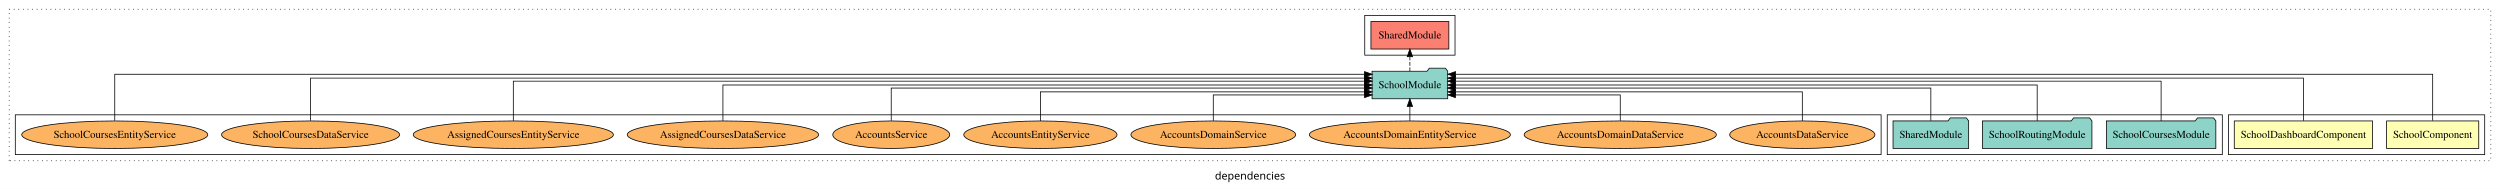
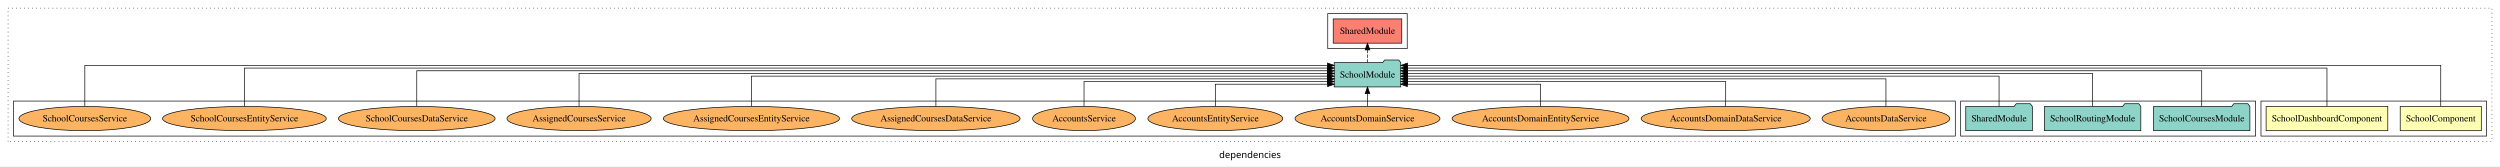
- <svg xmlns="http://www.w3.org/2000/svg" width="3268pt" height="247pt" viewBox="0.00 0.00 3268.00 246.80">
+ <svg xmlns="http://www.w3.org/2000/svg" width="3713pt" height="247pt" viewBox="0.00 0.00 3713.00 246.80">
  <g id="graph0" class="graph" transform="scale(1 1) rotate(0) translate(4 242.8)">
-     <polygon fill="white" stroke="transparent" points="-4,4 -4,-242.8 3264,-242.8 3264,4 -4,4" />
-     <text text-anchor="middle" x="1630" y="-8.2" font-family="sans-serif" font-size="14.00">dependencies</text>
+     <polygon fill="white" stroke="transparent" points="-4,4 -4,-242.8 3709,-242.8 3709,4 -4,4" />
+     <text text-anchor="middle" x="1852.5" y="-8.2" font-family="sans-serif" font-size="14.00">dependencies</text>
    <g id="clust1" class="cluster">
-       <polygon fill="none" stroke="black" stroke-dasharray="1,5" points="8,-32.8 8,-230.8 3252,-230.8 3252,-32.8 8,-32.8" />
+       <polygon fill="none" stroke="black" stroke-dasharray="1,5" points="8,-32.8 8,-230.8 3697,-230.8 3697,-32.8 8,-32.8" />
    </g>
    <g id="clust2" class="cluster">
-       <polygon fill="none" stroke="black" points="2909,-40.8 2909,-92.8 3244,-92.8 3244,-40.8 2909,-40.8" />
+       <polygon fill="none" stroke="black" points="3354,-40.8 3354,-92.8 3689,-92.8 3689,-40.8 3354,-40.8" />
    </g>
    <g id="clust6" class="cluster">
-       <polygon fill="none" stroke="black" points="1780,-170.8 1780,-222.8 1898,-222.8 1898,-170.8 1780,-170.8" />
+       <polygon fill="none" stroke="black" points="1968,-170.8 1968,-222.8 2086,-222.8 2086,-170.8 1968,-170.8" />
    </g>
    <g id="clust5" class="cluster">
-       <polygon fill="none" stroke="black" points="2463,-40.8 2463,-92.8 2901,-92.8 2901,-40.8 2463,-40.8" />
+       <polygon fill="none" stroke="black" points="2908,-40.8 2908,-92.8 3346,-92.8 3346,-40.8 2908,-40.8" />
    </g>
    <g id="clust8" class="cluster">
-       <polygon fill="none" stroke="black" points="16,-40.8 16,-92.8 2455,-92.8 2455,-40.8 16,-40.8" />
+       <polygon fill="none" stroke="black" points="16,-40.8 16,-92.8 2900,-92.8 2900,-40.8 16,-40.8" />
    </g>
    <g id="node1" class="node">
-       <polygon fill="#ffffb3" stroke="black" points="3236.22,-84.8 3115.78,-84.8 3115.78,-48.8 3236.22,-48.8 3236.22,-84.8" />
-       <text text-anchor="middle" x="3176" y="-62.6" font-family="Times,serif" font-size="14.00">SchoolComponent</text>
+       <polygon fill="#ffffb3" stroke="black" points="3681.22,-84.8 3560.78,-84.8 3560.78,-48.8 3681.22,-48.8 3681.22,-84.8" />
+       <text text-anchor="middle" x="3621" y="-62.6" font-family="Times,serif" font-size="14.00">SchoolComponent</text>
    </g>
    <g id="node3" class="node">
-       <polygon fill="#8dd3c7" stroke="black" points="1888.44,-149.8 1885.44,-153.8 1864.44,-153.8 1861.44,-149.8 1789.56,-149.8 1789.56,-113.8 1888.44,-113.8 1888.44,-149.8" />
-       <text text-anchor="middle" x="1839" y="-127.6" font-family="Times,serif" font-size="14.00">SchoolModule</text>
+       <polygon fill="#8dd3c7" stroke="black" points="2076.44,-149.8 2073.44,-153.8 2052.44,-153.8 2049.44,-149.8 1977.56,-149.8 1977.56,-113.8 2076.44,-113.8 2076.44,-149.8" />
+       <text text-anchor="middle" x="2027" y="-127.6" font-family="Times,serif" font-size="14.00">SchoolModule</text>
    </g>
    <g id="edge1" class="edge">
-       <path fill="none" stroke="black" d="M3176,-85.12C3176,-108.46 3176,-145.8 3176,-145.8 3176,-145.8 1898.57,-145.8 1898.57,-145.8" />
-       <polygon fill="black" stroke="black" points="1898.57,-142.3 1888.57,-145.8 1898.57,-149.3 1898.57,-142.3" />
+       <path fill="none" stroke="black" d="M3621,-85.12C3621,-108.46 3621,-145.8 3621,-145.8 3621,-145.8 2086.45,-145.8 2086.45,-145.8" />
+       <polygon fill="black" stroke="black" points="2086.45,-142.3 2076.45,-145.8 2086.45,-149.3 2086.45,-142.3" />
    </g>
    <g id="node2" class="node">
-       <polygon fill="#ffffb3" stroke="black" points="3097.36,-84.8 2916.64,-84.8 2916.64,-48.8 3097.36,-48.8 3097.36,-84.8" />
-       <text text-anchor="middle" x="3007" y="-62.6" font-family="Times,serif" font-size="14.00">SchoolDashboardComponent</text>
+       <polygon fill="#ffffb3" stroke="black" points="3542.36,-84.8 3361.64,-84.8 3361.64,-48.8 3542.36,-48.8 3542.36,-84.8" />
+       <text text-anchor="middle" x="3452" y="-62.6" font-family="Times,serif" font-size="14.00">SchoolDashboardComponent</text>
    </g>
    <g id="edge2" class="edge">
-       <path fill="none" stroke="black" d="M3007,-85.09C3007,-107.01 3007,-140.8 3007,-140.8 3007,-140.8 1898.44,-140.8 1898.44,-140.8" />
-       <polygon fill="black" stroke="black" points="1898.44,-137.3 1888.44,-140.8 1898.44,-144.3 1898.44,-137.3" />
+       <path fill="none" stroke="black" d="M3452,-84.96C3452,-107.15 3452,-141.8 3452,-141.8 3452,-141.8 2086.47,-141.8 2086.47,-141.8" />
+       <polygon fill="black" stroke="black" points="2086.47,-138.3 2076.47,-141.8 2086.47,-145.3 2086.47,-138.3" />
    </g>
    <g id="node7" class="node">
-       <polygon fill="#fb8072" stroke="black" points="1889.92,-214.8 1788.08,-214.8 1788.08,-178.8 1889.92,-178.8 1889.92,-214.8" />
-       <text text-anchor="middle" x="1839" y="-192.6" font-family="Times,serif" font-size="14.00">SharedModule </text>
+       <polygon fill="#fb8072" stroke="black" points="2077.92,-214.8 1976.08,-214.8 1976.08,-178.8 2077.92,-178.8 2077.92,-214.8" />
+       <text text-anchor="middle" x="2027" y="-192.6" font-family="Times,serif" font-size="14.00">SharedModule </text>
    </g>
    <g id="edge6" class="edge">
-       <path fill="none" stroke="black" stroke-dasharray="5,2" d="M1839,-149.91C1839,-149.91 1839,-168.79 1839,-168.79" />
-       <polygon fill="black" stroke="black" points="1835.5,-168.79 1839,-178.79 1842.5,-168.79 1835.5,-168.79" />
+       <path fill="none" stroke="black" stroke-dasharray="5,2" d="M2027,-149.91C2027,-149.91 2027,-168.79 2027,-168.79" />
+       <polygon fill="black" stroke="black" points="2023.5,-168.79 2027,-178.79 2030.5,-168.79 2023.5,-168.79" />
    </g>
    <g id="node4" class="node">
-       <polygon fill="#8dd3c7" stroke="black" points="2892.54,-84.8 2889.54,-88.8 2868.54,-88.8 2865.54,-84.8 2749.46,-84.8 2749.46,-48.8 2892.54,-48.8 2892.54,-84.8" />
-       <text text-anchor="middle" x="2821" y="-62.6" font-family="Times,serif" font-size="14.00">SchoolCoursesModule</text>
+       <polygon fill="#8dd3c7" stroke="black" points="3337.54,-84.8 3334.54,-88.8 3313.54,-88.8 3310.54,-84.8 3194.46,-84.8 3194.46,-48.8 3337.54,-48.8 3337.54,-84.8" />
+       <text text-anchor="middle" x="3266" y="-62.6" font-family="Times,serif" font-size="14.00">SchoolCoursesModule</text>
    </g>
    <g id="edge3" class="edge">
-       <path fill="none" stroke="black" d="M2821,-84.83C2821,-105.57 2821,-136.8 2821,-136.8 2821,-136.8 1898.37,-136.8 1898.37,-136.8" />
-       <polygon fill="black" stroke="black" points="1898.37,-133.3 1888.37,-136.8 1898.37,-140.3 1898.37,-133.3" />
+       <path fill="none" stroke="black" d="M3266,-85.08C3266,-106.12 3266,-137.8 3266,-137.8 3266,-137.8 2086.33,-137.8 2086.33,-137.8" />
+       <polygon fill="black" stroke="black" points="2086.33,-134.3 2076.33,-137.8 2086.33,-141.3 2086.33,-134.3" />
    </g>
    <g id="node5" class="node">
-       <polygon fill="#8dd3c7" stroke="black" points="2730.56,-84.8 2727.56,-88.8 2706.56,-88.8 2703.56,-84.8 2587.44,-84.8 2587.44,-48.8 2730.56,-48.8 2730.56,-84.8" />
-       <text text-anchor="middle" x="2659" y="-62.6" font-family="Times,serif" font-size="14.00">SchoolRoutingModule</text>
+       <polygon fill="#8dd3c7" stroke="black" points="3175.56,-84.8 3172.56,-88.8 3151.56,-88.8 3148.56,-84.8 3032.44,-84.8 3032.44,-48.8 3175.56,-48.8 3175.56,-84.8" />
+       <text text-anchor="middle" x="3104" y="-62.6" font-family="Times,serif" font-size="14.00">SchoolRoutingModule</text>
    </g>
    <g id="edge4" class="edge">
-       <path fill="none" stroke="black" d="M2659,-84.91C2659,-104.14 2659,-131.8 2659,-131.8 2659,-131.8 1898.45,-131.8 1898.45,-131.8" />
-       <polygon fill="black" stroke="black" points="1898.45,-128.3 1888.45,-131.8 1898.45,-135.3 1898.45,-128.3" />
+       <path fill="none" stroke="black" d="M3104,-85.11C3104,-104.95 3104,-133.8 3104,-133.8 3104,-133.8 2086.43,-133.8 2086.43,-133.8" />
+       <polygon fill="black" stroke="black" points="2086.43,-130.3 2076.43,-133.8 2086.43,-137.3 2086.43,-130.3" />
    </g>
    <g id="node6" class="node">
-       <polygon fill="#8dd3c7" stroke="black" points="2569.42,-84.8 2566.42,-88.8 2545.42,-88.8 2542.42,-84.8 2470.58,-84.8 2470.58,-48.8 2569.42,-48.8 2569.42,-84.8" />
-       <text text-anchor="middle" x="2520" y="-62.6" font-family="Times,serif" font-size="14.00">SharedModule</text>
+       <polygon fill="#8dd3c7" stroke="black" points="3014.42,-84.8 3011.42,-88.8 2990.42,-88.8 2987.42,-84.8 2915.58,-84.8 2915.58,-48.8 3014.42,-48.8 3014.42,-84.8" />
+       <text text-anchor="middle" x="2965" y="-62.6" font-family="Times,serif" font-size="14.00">SharedModule</text>
    </g>
    <g id="edge5" class="edge">
-       <path fill="none" stroke="black" d="M2520,-85.1C2520,-103.07 2520,-127.8 2520,-127.8 2520,-127.8 1898.25,-127.8 1898.25,-127.8" />
-       <polygon fill="black" stroke="black" points="1898.25,-124.3 1888.25,-127.8 1898.25,-131.3 1898.25,-124.3" />
+       <path fill="none" stroke="black" d="M2965,-85.02C2965,-103.63 2965,-129.8 2965,-129.8 2965,-129.8 2086.44,-129.8 2086.44,-129.8" />
+       <polygon fill="black" stroke="black" points="2086.44,-126.3 2076.44,-129.8 2086.44,-133.3 2086.44,-126.3" />
    </g>
    <g id="node8" class="node">
-       <ellipse fill="#fdb462" stroke="black" cx="2352" cy="-66.8" rx="94.88" ry="18" />
-       <text text-anchor="middle" x="2352" y="-62.6" font-family="Times,serif" font-size="14.00">AccountsDataService</text>
+       <ellipse fill="#fdb462" stroke="black" cx="2797" cy="-66.8" rx="94.88" ry="18" />
+       <text text-anchor="middle" x="2797" y="-62.6" font-family="Times,serif" font-size="14.00">AccountsDataService</text>
    </g>
    <g id="edge7" class="edge">
-       <path fill="none" stroke="black" d="M2352,-84.83C2352,-101.2 2352,-122.8 2352,-122.8 2352,-122.8 1898.65,-122.8 1898.65,-122.8" />
-       <polygon fill="black" stroke="black" points="1898.65,-119.3 1888.65,-122.8 1898.65,-126.3 1898.65,-119.3" />
+       <path fill="none" stroke="black" d="M2797,-84.82C2797,-102.17 2797,-125.8 2797,-125.8 2797,-125.8 2086.34,-125.8 2086.34,-125.8" />
+       <polygon fill="black" stroke="black" points="2086.34,-122.3 2076.34,-125.8 2086.34,-129.3 2086.34,-122.3" />
    </g>
    <g id="node9" class="node">
-       <ellipse fill="#fdb462" stroke="black" cx="2114" cy="-66.8" rx="125.6" ry="18" />
-       <text text-anchor="middle" x="2114" y="-62.6" font-family="Times,serif" font-size="14.00">AccountsDomainDataService</text>
+       <ellipse fill="#fdb462" stroke="black" cx="2559" cy="-66.8" rx="125.6" ry="18" />
+       <text text-anchor="middle" x="2559" y="-62.6" font-family="Times,serif" font-size="14.00">AccountsDomainDataService</text>
    </g>
    <g id="edge8" class="edge">
-       <path fill="none" stroke="black" d="M2114,-84.99C2114,-99.98 2114,-118.8 2114,-118.8 2114,-118.8 1898.48,-118.8 1898.48,-118.8" />
-       <polygon fill="black" stroke="black" points="1898.48,-115.3 1888.48,-118.8 1898.48,-122.3 1898.48,-115.3" />
+       <path fill="none" stroke="black" d="M2559,-84.81C2559,-100.85 2559,-121.8 2559,-121.8 2559,-121.8 2086.57,-121.8 2086.57,-121.8" />
+       <polygon fill="black" stroke="black" points="2086.57,-118.3 2076.57,-121.8 2086.57,-125.3 2086.57,-118.3" />
    </g>
    <g id="node10" class="node">
-       <ellipse fill="#fdb462" stroke="black" cx="1839" cy="-66.8" rx="131.36" ry="18" />
-       <text text-anchor="middle" x="1839" y="-62.6" font-family="Times,serif" font-size="14.00">AccountsDomainEntityService</text>
+       <ellipse fill="#fdb462" stroke="black" cx="2284" cy="-66.8" rx="131.36" ry="18" />
+       <text text-anchor="middle" x="2284" y="-62.6" font-family="Times,serif" font-size="14.00">AccountsDomainEntityService</text>
    </g>
    <g id="edge9" class="edge">
-       <path fill="none" stroke="black" d="M1839,-84.91C1839,-84.91 1839,-103.79 1839,-103.79" />
-       <polygon fill="black" stroke="black" points="1835.5,-103.79 1839,-113.79 1842.5,-103.79 1835.5,-103.79" />
+       <path fill="none" stroke="black" d="M2284,-84.92C2284,-99.58 2284,-117.8 2284,-117.8 2284,-117.8 2086.25,-117.8 2086.25,-117.8" />
+       <polygon fill="black" stroke="black" points="2086.25,-114.3 2076.25,-117.8 2086.25,-121.3 2086.25,-114.3" />
    </g>
    <g id="node11" class="node">
-       <ellipse fill="#fdb462" stroke="black" cx="1582" cy="-66.8" rx="107.64" ry="18" />
-       <text text-anchor="middle" x="1582" y="-62.6" font-family="Times,serif" font-size="14.00">AccountsDomainService</text>
+       <ellipse fill="#fdb462" stroke="black" cx="2027" cy="-66.8" rx="107.64" ry="18" />
+       <text text-anchor="middle" x="2027" y="-62.6" font-family="Times,serif" font-size="14.00">AccountsDomainService</text>
    </g>
    <g id="edge10" class="edge">
-       <path fill="none" stroke="black" d="M1582,-84.99C1582,-99.98 1582,-118.8 1582,-118.8 1582,-118.8 1779.75,-118.8 1779.75,-118.8" />
-       <polygon fill="black" stroke="black" points="1779.75,-122.3 1789.75,-118.8 1779.75,-115.3 1779.75,-122.3" />
+       <path fill="none" stroke="black" d="M2027,-84.91C2027,-84.91 2027,-103.79 2027,-103.79" />
+       <polygon fill="black" stroke="black" points="2023.5,-103.79 2027,-113.79 2030.5,-103.79 2023.5,-103.79" />
    </g>
    <g id="node12" class="node">
-       <ellipse fill="#fdb462" stroke="black" cx="1356" cy="-66.8" rx="100.14" ry="18" />
-       <text text-anchor="middle" x="1356" y="-62.6" font-family="Times,serif" font-size="14.00">AccountsEntityService</text>
+       <ellipse fill="#fdb462" stroke="black" cx="1801" cy="-66.8" rx="100.14" ry="18" />
+       <text text-anchor="middle" x="1801" y="-62.6" font-family="Times,serif" font-size="14.00">AccountsEntityService</text>
    </g>
    <g id="edge11" class="edge">
-       <path fill="none" stroke="black" d="M1356,-84.83C1356,-101.2 1356,-122.8 1356,-122.8 1356,-122.8 1779.58,-122.8 1779.58,-122.8" />
-       <polygon fill="black" stroke="black" points="1779.58,-126.3 1789.58,-122.8 1779.58,-119.3 1779.58,-126.3" />
+       <path fill="none" stroke="black" d="M1801,-84.92C1801,-99.58 1801,-117.8 1801,-117.8 1801,-117.8 1967.68,-117.8 1967.68,-117.8" />
+       <polygon fill="black" stroke="black" points="1967.68,-121.3 1977.68,-117.8 1967.68,-114.3 1967.68,-121.3" />
    </g>
    <g id="node13" class="node">
-       <ellipse fill="#fdb462" stroke="black" cx="1161" cy="-66.8" rx="76.42" ry="18" />
-       <text text-anchor="middle" x="1161" y="-62.6" font-family="Times,serif" font-size="14.00">AccountsService</text>
+       <ellipse fill="#fdb462" stroke="black" cx="1606" cy="-66.8" rx="76.42" ry="18" />
+       <text text-anchor="middle" x="1606" y="-62.6" font-family="Times,serif" font-size="14.00">AccountsService</text>
    </g>
    <g id="edge12" class="edge">
-       <path fill="none" stroke="black" d="M1161,-85.1C1161,-103.07 1161,-127.8 1161,-127.8 1161,-127.8 1779.69,-127.8 1779.69,-127.8" />
-       <polygon fill="black" stroke="black" points="1779.69,-131.3 1789.69,-127.8 1779.69,-124.3 1779.69,-131.3" />
+       <path fill="none" stroke="black" d="M1606,-84.81C1606,-100.85 1606,-121.8 1606,-121.8 1606,-121.8 1967.47,-121.8 1967.47,-121.8" />
+       <polygon fill="black" stroke="black" points="1967.47,-125.3 1977.47,-121.8 1967.47,-118.3 1967.47,-125.3" />
    </g>
    <g id="node14" class="node">
-       <ellipse fill="#fdb462" stroke="black" cx="941" cy="-66.8" rx="125.04" ry="18" />
-       <text text-anchor="middle" x="941" y="-62.6" font-family="Times,serif" font-size="14.00">AssignedCoursesDataService</text>
+       <ellipse fill="#fdb462" stroke="black" cx="1386" cy="-66.8" rx="125.04" ry="18" />
+       <text text-anchor="middle" x="1386" y="-62.6" font-family="Times,serif" font-size="14.00">AssignedCoursesDataService</text>
    </g>
    <g id="edge13" class="edge">
-       <path fill="none" stroke="black" d="M941,-84.91C941,-104.14 941,-131.8 941,-131.8 941,-131.8 1779.76,-131.8 1779.76,-131.8" />
-       <polygon fill="black" stroke="black" points="1779.76,-135.3 1789.76,-131.8 1779.76,-128.3 1779.76,-135.3" />
+       <path fill="none" stroke="black" d="M1386,-84.82C1386,-102.17 1386,-125.8 1386,-125.8 1386,-125.8 1967.77,-125.8 1967.77,-125.8" />
+       <polygon fill="black" stroke="black" points="1967.77,-129.3 1977.77,-125.8 1967.77,-122.3 1967.77,-129.3" />
    </g>
    <g id="node15" class="node">
-       <ellipse fill="#fdb462" stroke="black" cx="667" cy="-66.8" rx="130.8" ry="18" />
-       <text text-anchor="middle" x="667" y="-62.6" font-family="Times,serif" font-size="14.00">AssignedCoursesEntityService</text>
+       <ellipse fill="#fdb462" stroke="black" cx="1112" cy="-66.8" rx="130.8" ry="18" />
+       <text text-anchor="middle" x="1112" y="-62.6" font-family="Times,serif" font-size="14.00">AssignedCoursesEntityService</text>
    </g>
    <g id="edge14" class="edge">
-       <path fill="none" stroke="black" d="M667,-84.83C667,-105.57 667,-136.8 667,-136.8 667,-136.8 1779.76,-136.8 1779.76,-136.8" />
-       <polygon fill="black" stroke="black" points="1779.76,-140.3 1789.76,-136.8 1779.76,-133.3 1779.76,-140.3" />
+       <path fill="none" stroke="black" d="M1112,-85.02C1112,-103.63 1112,-129.8 1112,-129.8 1112,-129.8 1967.48,-129.8 1967.48,-129.8" />
+       <polygon fill="black" stroke="black" points="1967.48,-133.3 1977.48,-129.8 1967.48,-126.3 1967.48,-133.3" />
    </g>
    <g id="node16" class="node">
-       <ellipse fill="#fdb462" stroke="black" cx="402" cy="-66.8" rx="116.31" ry="18" />
-       <text text-anchor="middle" x="402" y="-62.6" font-family="Times,serif" font-size="14.00">SchoolCoursesDataService</text>
+       <ellipse fill="#fdb462" stroke="black" cx="856" cy="-66.8" rx="107.08" ry="18" />
+       <text text-anchor="middle" x="856" y="-62.6" font-family="Times,serif" font-size="14.00">AssignedCoursesService</text>
    </g>
    <g id="edge15" class="edge">
-       <path fill="none" stroke="black" d="M402,-85.09C402,-107.01 402,-140.8 402,-140.8 402,-140.8 1779.54,-140.8 1779.54,-140.8" />
-       <polygon fill="black" stroke="black" points="1779.54,-144.3 1789.54,-140.8 1779.54,-137.3 1779.54,-144.3" />
+       <path fill="none" stroke="black" d="M856,-85.11C856,-104.95 856,-133.8 856,-133.8 856,-133.8 1967.43,-133.8 1967.43,-133.8" />
+       <polygon fill="black" stroke="black" points="1967.43,-137.3 1977.43,-133.8 1967.43,-130.3 1967.43,-137.3" />
    </g>
    <g id="node17" class="node">
-       <ellipse fill="#fdb462" stroke="black" cx="146" cy="-66.8" rx="121.57" ry="18" />
-       <text text-anchor="middle" x="146" y="-62.6" font-family="Times,serif" font-size="14.00">SchoolCoursesEntityService</text>
+       <ellipse fill="#fdb462" stroke="black" cx="615" cy="-66.8" rx="116.31" ry="18" />
+       <text text-anchor="middle" x="615" y="-62.6" font-family="Times,serif" font-size="14.00">SchoolCoursesDataService</text>
    </g>
    <g id="edge16" class="edge">
-       <path fill="none" stroke="black" d="M146,-85.12C146,-108.46 146,-145.8 146,-145.8 146,-145.8 1779.7,-145.8 1779.7,-145.8" />
-       <polygon fill="black" stroke="black" points="1779.7,-149.3 1789.7,-145.8 1779.7,-142.3 1779.7,-149.3" />
+       <path fill="none" stroke="black" d="M615,-85.08C615,-106.12 615,-137.8 615,-137.8 615,-137.8 1967.57,-137.8 1967.57,-137.8" />
+       <polygon fill="black" stroke="black" points="1967.57,-141.3 1977.57,-137.8 1967.57,-134.3 1967.57,-141.3" />
+     </g>
+     <g id="node18" class="node">
+       <ellipse fill="#fdb462" stroke="black" cx="359" cy="-66.8" rx="121.57" ry="18" />
+       <text text-anchor="middle" x="359" y="-62.6" font-family="Times,serif" font-size="14.00">SchoolCoursesEntityService</text>
+     </g>
+     <g id="edge17" class="edge">
+       <path fill="none" stroke="black" d="M359,-84.96C359,-107.15 359,-141.8 359,-141.8 359,-141.8 1967.53,-141.8 1967.53,-141.8" />
+       <polygon fill="black" stroke="black" points="1967.53,-145.3 1977.53,-141.8 1967.53,-138.3 1967.53,-145.3" />
+     </g>
+     <g id="node19" class="node">
+       <ellipse fill="#fdb462" stroke="black" cx="122" cy="-66.8" rx="97.85" ry="18" />
+       <text text-anchor="middle" x="122" y="-62.6" font-family="Times,serif" font-size="14.00">SchoolCoursesService</text>
+     </g>
+     <g id="edge18" class="edge">
+       <path fill="none" stroke="black" d="M122,-85.12C122,-108.46 122,-145.8 122,-145.8 122,-145.8 1967.51,-145.8 1967.51,-145.8" />
+       <polygon fill="black" stroke="black" points="1967.51,-149.3 1977.51,-145.8 1967.51,-142.3 1967.51,-149.3" />
    </g>
  </g>
</svg>
